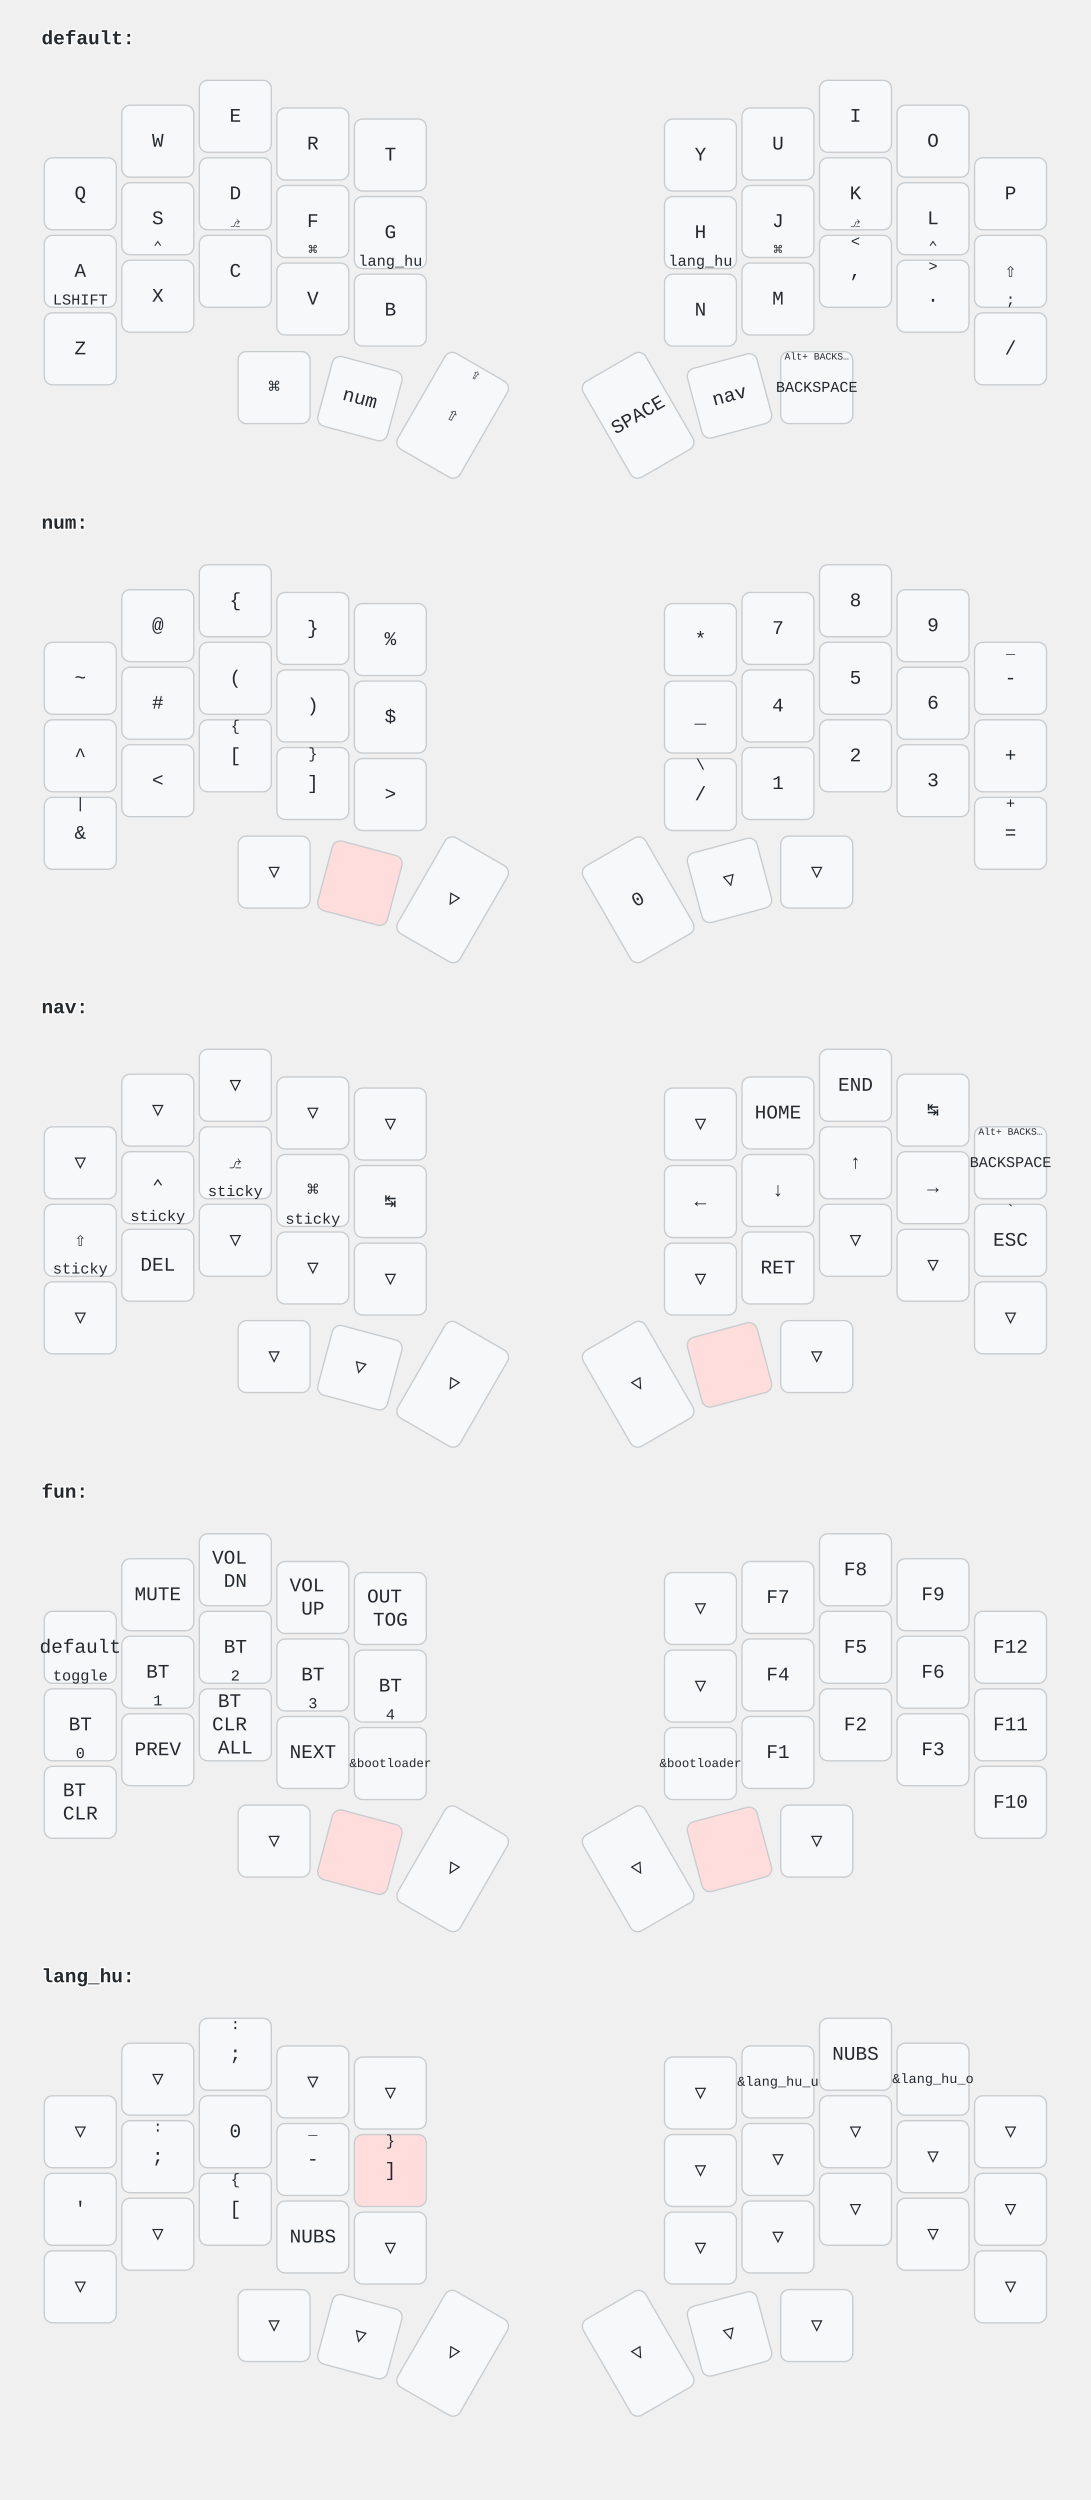
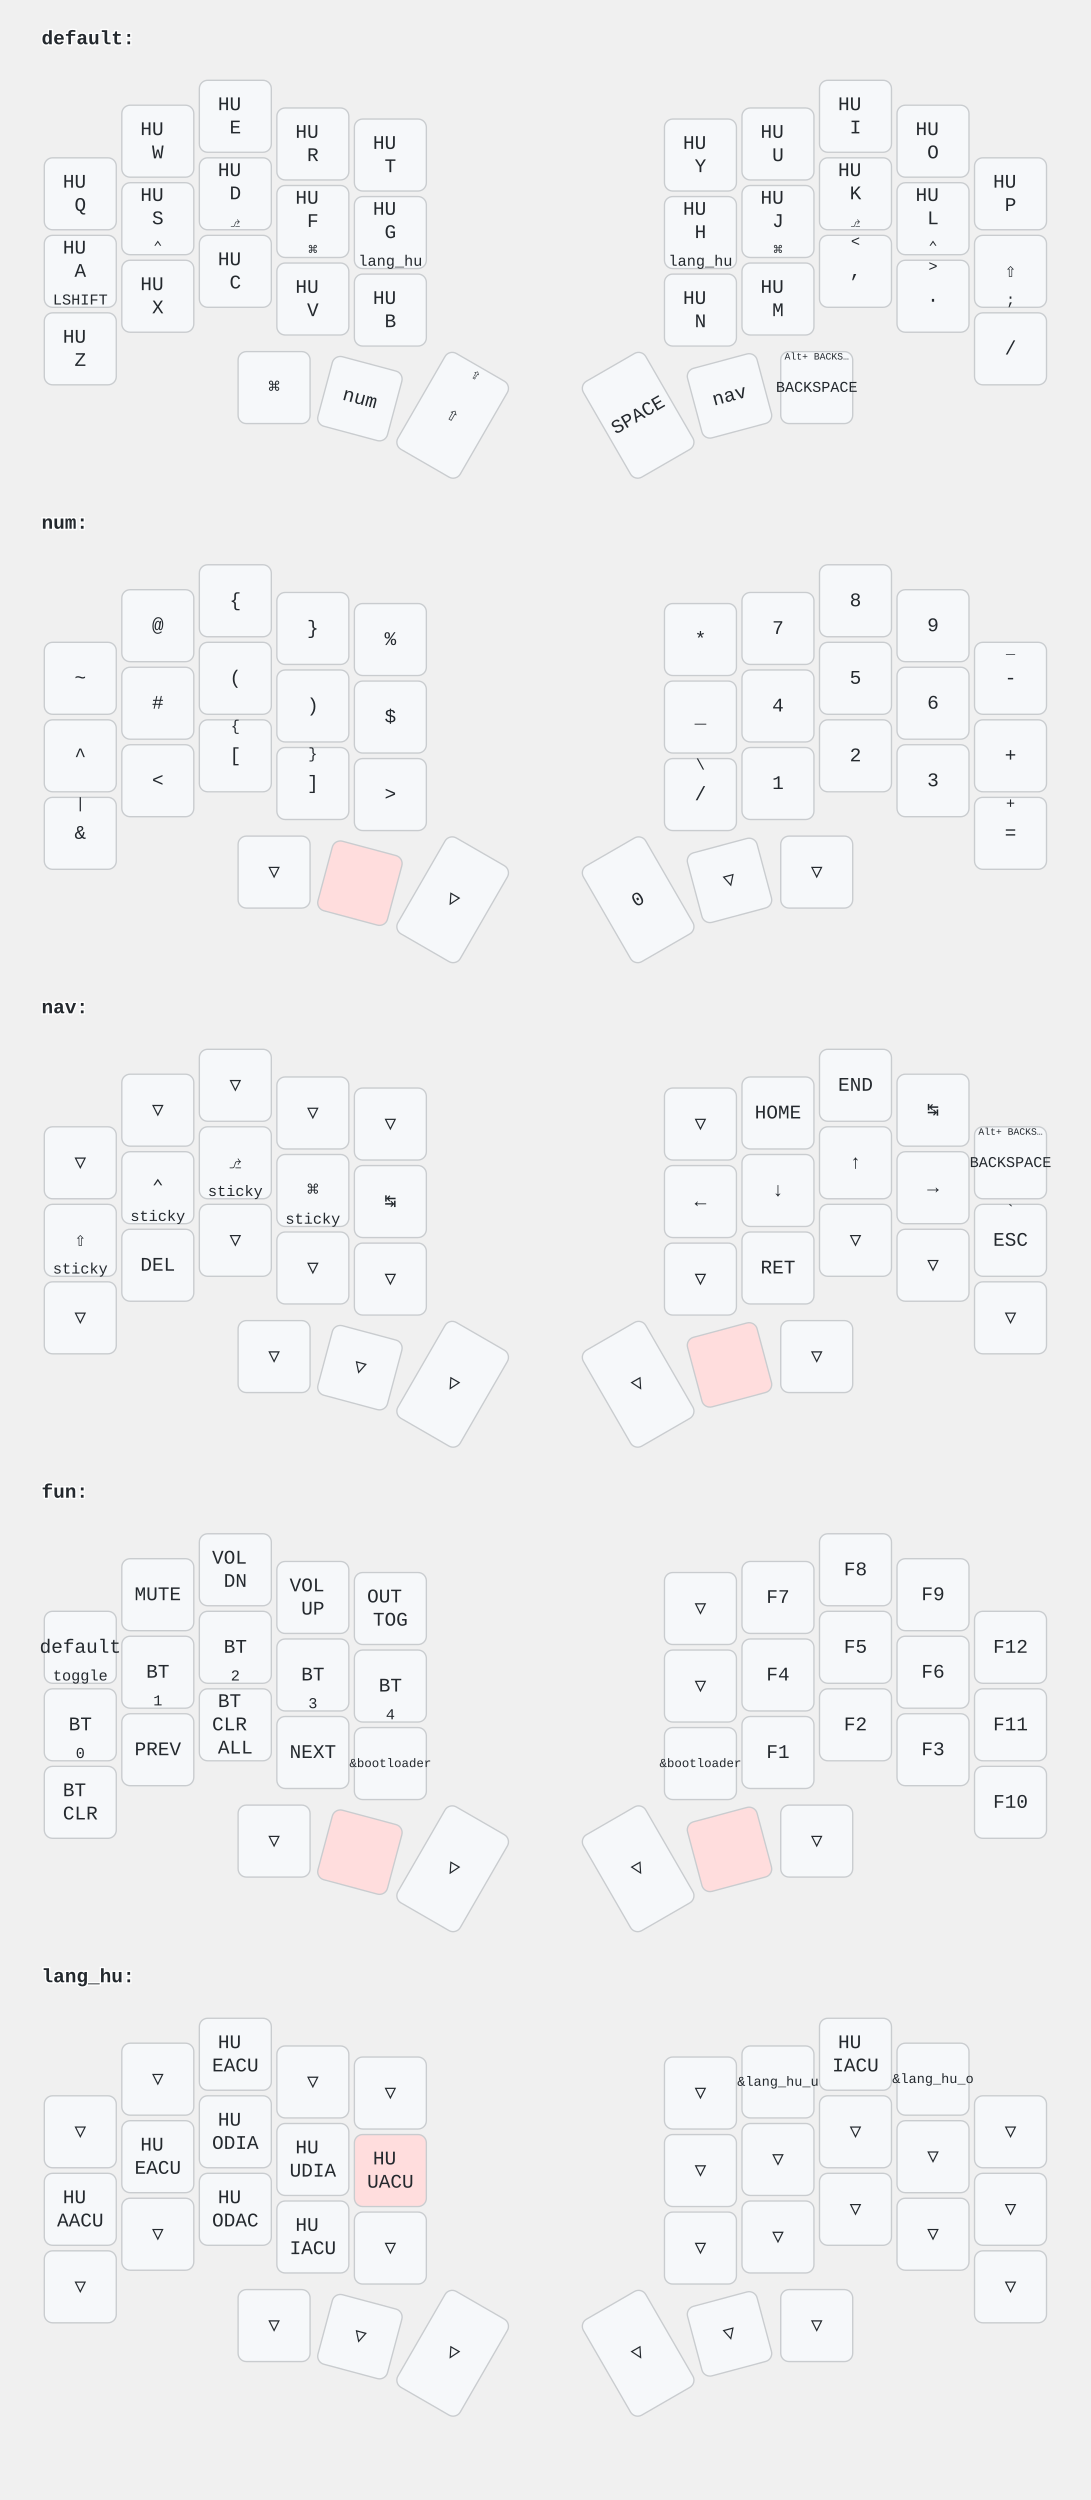
<svg xmlns="http://www.w3.org/2000/svg" width="788" height="1806" viewBox="0 0 788 1806" class="keymap">
  <style>/* font and background color specifications */
svg {
    font-family: SFMono-Regular,Consolas,Liberation Mono,Menlo,monospace;
    font-size: 14px;
    font-kerning: normal;
    text-rendering: optimizeLegibility;
    fill: #24292e;
}

/* default key styling */
rect {
    fill: #f6f8fa;
    stroke: #c9cccf;
    stroke-width: 1;
}

/* color accent for combo boxes */
rect.combo {
    fill: #cdf;
}

/* color accent for held keys */
rect.held, rect.combo.held {
    fill: #fdd;
}

/* color accent for ghost (optional) keys */
rect.ghost, rect.combo.ghost {
    fill: #ddd;
}

text {
    text-anchor: middle;
    dominant-baseline: middle;
}

/* styling for layer labels */
text.label {
    font-weight: bold;
    text-anchor: start;
    stroke: white;
    stroke-width: 2;
    paint-order: stroke;
}

/* styling for combo tap, and key hold/shifted label text */
text.combo, text.hold, text.shifted {
    font-size: 11px;
}

text.hold {
    text-anchor: middle;
    dominant-baseline: auto;
}

text.shifted {
    text-anchor: middle;
    dominant-baseline: hanging;
}

/* styling for hold/shifted label text in combo box */
text.combo.hold, text.combo.shifted {
    font-size: 8px;
}

/* styling for combo dendrons */
path {
    stroke-width: 1;
    stroke: gray;
    fill: none;
}
</style>
  <g transform="translate(30, 0)" class="layer-default">
    <text x="0" y="28" class="label">default:</text>
    <g transform="translate(0, 56)">
      <g transform="translate(28, 84)" class="key keypos-0">
        <rect rx="6" ry="6" x="-26" y="-26" width="52" height="52" class="key" />
-         <text x="0" y="0" class="key tap">Q</text>
+         <text x="0" y="0" class="key tap">
+           <tspan x="0" dy="-0.6em">HU</tspan>
+           <tspan x="0" dy="1.2em">Q</tspan>
+         </text>
      </g>
      <g transform="translate(84, 46)" class="key keypos-1">
        <rect rx="6" ry="6" x="-26" y="-26" width="52" height="52" class="key" />
-         <text x="0" y="0" class="key tap">W</text>
+         <text x="0" y="0" class="key tap">
+           <tspan x="0" dy="-0.6em">HU</tspan>
+           <tspan x="0" dy="1.2em">W</tspan>
+         </text>
      </g>
      <g transform="translate(140, 28)" class="key keypos-2">
        <rect rx="6" ry="6" x="-26" y="-26" width="52" height="52" class="key" />
-         <text x="0" y="0" class="key tap">E</text>
+         <text x="0" y="0" class="key tap">
+           <tspan x="0" dy="-0.6em">HU</tspan>
+           <tspan x="0" dy="1.2em">E</tspan>
+         </text>
      </g>
      <g transform="translate(196, 48)" class="key keypos-3">
        <rect rx="6" ry="6" x="-26" y="-26" width="52" height="52" class="key" />
-         <text x="0" y="0" class="key tap">R</text>
+         <text x="0" y="0" class="key tap">
+           <tspan x="0" dy="-0.6em">HU</tspan>
+           <tspan x="0" dy="1.2em">R</tspan>
+         </text>
      </g>
      <g transform="translate(252, 56)" class="key keypos-4">
        <rect rx="6" ry="6" x="-26" y="-26" width="52" height="52" class="key" />
-         <text x="0" y="0" class="key tap">T</text>
+         <text x="0" y="0" class="key tap">
+           <tspan x="0" dy="-0.6em">HU</tspan>
+           <tspan x="0" dy="1.2em">T</tspan>
+         </text>
      </g>
      <g transform="translate(476, 56)" class="key keypos-5">
        <rect rx="6" ry="6" x="-26" y="-26" width="52" height="52" class="key" />
-         <text x="0" y="0" class="key tap">Y</text>
+         <text x="0" y="0" class="key tap">
+           <tspan x="0" dy="-0.6em">HU</tspan>
+           <tspan x="0" dy="1.2em">Y</tspan>
+         </text>
      </g>
      <g transform="translate(532, 48)" class="key keypos-6">
        <rect rx="6" ry="6" x="-26" y="-26" width="52" height="52" class="key" />
-         <text x="0" y="0" class="key tap">U</text>
+         <text x="0" y="0" class="key tap">
+           <tspan x="0" dy="-0.6em">HU</tspan>
+           <tspan x="0" dy="1.2em">U</tspan>
+         </text>
      </g>
      <g transform="translate(588, 28)" class="key keypos-7">
        <rect rx="6" ry="6" x="-26" y="-26" width="52" height="52" class="key" />
-         <text x="0" y="0" class="key tap">I</text>
+         <text x="0" y="0" class="key tap">
+           <tspan x="0" dy="-0.6em">HU</tspan>
+           <tspan x="0" dy="1.2em">I</tspan>
+         </text>
      </g>
      <g transform="translate(644, 46)" class="key keypos-8">
        <rect rx="6" ry="6" x="-26" y="-26" width="52" height="52" class="key" />
-         <text x="0" y="0" class="key tap">O</text>
+         <text x="0" y="0" class="key tap">
+           <tspan x="0" dy="-0.6em">HU</tspan>
+           <tspan x="0" dy="1.2em">O</tspan>
+         </text>
      </g>
      <g transform="translate(700, 84)" class="key keypos-9">
        <rect rx="6" ry="6" x="-26" y="-26" width="52" height="52" class="key" />
-         <text x="0" y="0" class="key tap">P</text>
+         <text x="0" y="0" class="key tap">
+           <tspan x="0" dy="-0.6em">HU</tspan>
+           <tspan x="0" dy="1.2em">P</tspan>
+         </text>
      </g>
      <g transform="translate(28, 140)" class="key keypos-10">
        <rect rx="6" ry="6" x="-26" y="-26" width="52" height="52" class="key" />
-         <text x="0" y="0" class="key tap">A</text>
+         <text x="0" y="0" class="key tap">
+           <tspan x="0" dy="-1.2em">HU</tspan>
+           <tspan x="0" dy="1.2em">A</tspan>
+         </text>
        <text x="0" y="24" class="key hold">LSHIFT</text>
      </g>
      <g transform="translate(84, 102)" class="key keypos-11">
        <rect rx="6" ry="6" x="-26" y="-26" width="52" height="52" class="key" />
-         <text x="0" y="0" class="key tap">S</text>
+         <text x="0" y="0" class="key tap">
+           <tspan x="0" dy="-1.2em">HU</tspan>
+           <tspan x="0" dy="1.2em">S</tspan>
+         </text>
        <text x="0" y="24" class="key hold">⌃</text>
      </g>
      <g transform="translate(140, 84)" class="key keypos-12">
        <rect rx="6" ry="6" x="-26" y="-26" width="52" height="52" class="key" />
-         <text x="0" y="0" class="key tap">D</text>
+         <text x="0" y="0" class="key tap">
+           <tspan x="0" dy="-1.2em">HU</tspan>
+           <tspan x="0" dy="1.2em">D</tspan>
+         </text>
        <text x="0" y="24" class="key hold">⎇</text>
      </g>
      <g transform="translate(196, 104)" class="key keypos-13">
        <rect rx="6" ry="6" x="-26" y="-26" width="52" height="52" class="key" />
-         <text x="0" y="0" class="key tap">F</text>
+         <text x="0" y="0" class="key tap">
+           <tspan x="0" dy="-1.2em">HU</tspan>
+           <tspan x="0" dy="1.2em">F</tspan>
+         </text>
        <text x="0" y="24" class="key hold">⌘</text>
      </g>
      <g transform="translate(252, 112)" class="key keypos-14">
        <rect rx="6" ry="6" x="-26" y="-26" width="52" height="52" class="key" />
-         <text x="0" y="0" class="key tap">G</text>
+         <text x="0" y="0" class="key tap">
+           <tspan x="0" dy="-1.2em">HU</tspan>
+           <tspan x="0" dy="1.2em">G</tspan>
+         </text>
        <text x="0" y="24" class="key hold">lang_hu</text>
      </g>
      <g transform="translate(476, 112)" class="key keypos-15">
        <rect rx="6" ry="6" x="-26" y="-26" width="52" height="52" class="key" />
-         <text x="0" y="0" class="key tap">H</text>
+         <text x="0" y="0" class="key tap">
+           <tspan x="0" dy="-1.2em">HU</tspan>
+           <tspan x="0" dy="1.2em">H</tspan>
+         </text>
        <text x="0" y="24" class="key hold">lang_hu</text>
      </g>
      <g transform="translate(532, 104)" class="key keypos-16">
        <rect rx="6" ry="6" x="-26" y="-26" width="52" height="52" class="key" />
-         <text x="0" y="0" class="key tap">J</text>
+         <text x="0" y="0" class="key tap">
+           <tspan x="0" dy="-1.2em">HU</tspan>
+           <tspan x="0" dy="1.2em">J</tspan>
+         </text>
        <text x="0" y="24" class="key hold">⌘</text>
      </g>
      <g transform="translate(588, 84)" class="key keypos-17">
        <rect rx="6" ry="6" x="-26" y="-26" width="52" height="52" class="key" />
-         <text x="0" y="0" class="key tap">K</text>
+         <text x="0" y="0" class="key tap">
+           <tspan x="0" dy="-1.2em">HU</tspan>
+           <tspan x="0" dy="1.2em">K</tspan>
+         </text>
        <text x="0" y="24" class="key hold">⎇</text>
      </g>
      <g transform="translate(644, 102)" class="key keypos-18">
        <rect rx="6" ry="6" x="-26" y="-26" width="52" height="52" class="key" />
-         <text x="0" y="0" class="key tap">L</text>
+         <text x="0" y="0" class="key tap">
+           <tspan x="0" dy="-1.2em">HU</tspan>
+           <tspan x="0" dy="1.2em">L</tspan>
+         </text>
        <text x="0" y="24" class="key hold">⌃</text>
      </g>
      <g transform="translate(700, 140)" class="key keypos-19">
        <rect rx="6" ry="6" x="-26" y="-26" width="52" height="52" class="key" />
        <text x="0" y="0" class="key tap">⇧</text>
        <text x="0" y="24" class="key hold">;</text>
      </g>
      <g transform="translate(28, 196)" class="key keypos-20">
        <rect rx="6" ry="6" x="-26" y="-26" width="52" height="52" class="key" />
-         <text x="0" y="0" class="key tap">Z</text>
+         <text x="0" y="0" class="key tap">
+           <tspan x="0" dy="-0.6em">HU</tspan>
+           <tspan x="0" dy="1.2em">Z</tspan>
+         </text>
      </g>
      <g transform="translate(84, 158)" class="key keypos-21">
        <rect rx="6" ry="6" x="-26" y="-26" width="52" height="52" class="key" />
-         <text x="0" y="0" class="key tap">X</text>
+         <text x="0" y="0" class="key tap">
+           <tspan x="0" dy="-0.6em">HU</tspan>
+           <tspan x="0" dy="1.2em">X</tspan>
+         </text>
      </g>
      <g transform="translate(140, 140)" class="key keypos-22">
        <rect rx="6" ry="6" x="-26" y="-26" width="52" height="52" class="key" />
-         <text x="0" y="0" class="key tap">C</text>
+         <text x="0" y="0" class="key tap">
+           <tspan x="0" dy="-0.6em">HU</tspan>
+           <tspan x="0" dy="1.2em">C</tspan>
+         </text>
      </g>
      <g transform="translate(196, 160)" class="key keypos-23">
        <rect rx="6" ry="6" x="-26" y="-26" width="52" height="52" class="key" />
-         <text x="0" y="0" class="key tap">V</text>
+         <text x="0" y="0" class="key tap">
+           <tspan x="0" dy="-0.6em">HU</tspan>
+           <tspan x="0" dy="1.2em">V</tspan>
+         </text>
      </g>
      <g transform="translate(252, 168)" class="key keypos-24">
        <rect rx="6" ry="6" x="-26" y="-26" width="52" height="52" class="key" />
-         <text x="0" y="0" class="key tap">B</text>
+         <text x="0" y="0" class="key tap">
+           <tspan x="0" dy="-0.6em">HU</tspan>
+           <tspan x="0" dy="1.2em">B</tspan>
+         </text>
      </g>
      <g transform="translate(476, 168)" class="key keypos-25">
        <rect rx="6" ry="6" x="-26" y="-26" width="52" height="52" class="key" />
-         <text x="0" y="0" class="key tap">N</text>
+         <text x="0" y="0" class="key tap">
+           <tspan x="0" dy="-0.6em">HU</tspan>
+           <tspan x="0" dy="1.2em">N</tspan>
+         </text>
      </g>
      <g transform="translate(532, 160)" class="key keypos-26">
        <rect rx="6" ry="6" x="-26" y="-26" width="52" height="52" class="key" />
-         <text x="0" y="0" class="key tap">M</text>
+         <text x="0" y="0" class="key tap">
+           <tspan x="0" dy="-0.6em">HU</tspan>
+           <tspan x="0" dy="1.2em">M</tspan>
+         </text>
      </g>
      <g transform="translate(588, 140)" class="key keypos-27">
        <rect rx="6" ry="6" x="-26" y="-26" width="52" height="52" class="key" />
        <text x="0" y="0" class="key tap">,</text>
        <text x="0" y="-24" class="key shifted">&lt;</text>
      </g>
      <g transform="translate(644, 158)" class="key keypos-28">
        <rect rx="6" ry="6" x="-26" y="-26" width="52" height="52" class="key" />
        <text x="0" y="0" class="key tap">.</text>
        <text x="0" y="-24" class="key shifted">&gt;</text>
      </g>
      <g transform="translate(700, 196)" class="key keypos-29">
        <rect rx="6" ry="6" x="-26" y="-26" width="52" height="52" class="key" />
        <text x="0" y="0" class="key tap">/</text>
      </g>
      <g transform="translate(168, 224)" class="key keypos-30">
        <rect rx="6" ry="6" x="-26" y="-26" width="52" height="52" class="key" />
        <text x="0" y="0" class="key tap">⌘</text>
      </g>
      <g transform="translate(230, 232) rotate(15.0)" class="key keypos-31">
        <rect rx="6" ry="6" x="-26" y="-26" width="52" height="52" class="key" />
        <text x="0" y="0" class="key tap">num</text>
      </g>
      <g transform="translate(297, 244) rotate(30.0)" class="key keypos-32">
        <rect rx="6" ry="6" x="-26" y="-40" width="52" height="80" class="key" />
        <text x="0" y="0" class="key tap">⇧</text>
        <text x="0" y="-38" class="key shifted">⇪</text>
      </g>
      <g transform="translate(431, 244) rotate(-30.0)" class="key keypos-33">
        <rect rx="6" ry="6" x="-26" y="-40" width="52" height="80" class="key" />
        <text x="0" y="0" class="key tap">SPACE</text>
      </g>
      <g transform="translate(497, 230) rotate(-15.0)" class="key keypos-34">
        <rect rx="6" ry="6" x="-26" y="-26" width="52" height="52" class="key" />
        <text x="0" y="0" class="key tap">nav</text>
      </g>
      <g transform="translate(560, 224)" class="key keypos-35">
        <rect rx="6" ry="6" x="-26" y="-26" width="52" height="52" class="key" />
        <text x="0" y="0" class="key tap">
          <tspan style="font-size: 78%">BACKSPACE</tspan>
        </text>
        <text x="0" y="-24" class="key shifted">
          <tspan style="font-size: 64%">Alt+ BACKS…</tspan>
        </text>
      </g>
    </g>
  </g>
  <g transform="translate(30, 350)" class="layer-num">
    <text x="0" y="28" class="label">num:</text>
    <g transform="translate(0, 56)">
      <g transform="translate(28, 84)" class="key keypos-0">
        <rect rx="6" ry="6" x="-26" y="-26" width="52" height="52" class="key" />
        <text x="0" y="0" class="key tap">~</text>
      </g>
      <g transform="translate(84, 46)" class="key keypos-1">
        <rect rx="6" ry="6" x="-26" y="-26" width="52" height="52" class="key" />
        <text x="0" y="0" class="key tap">@</text>
      </g>
      <g transform="translate(140, 28)" class="key keypos-2">
        <rect rx="6" ry="6" x="-26" y="-26" width="52" height="52" class="key" />
        <text x="0" y="0" class="key tap">{</text>
      </g>
      <g transform="translate(196, 48)" class="key keypos-3">
        <rect rx="6" ry="6" x="-26" y="-26" width="52" height="52" class="key" />
        <text x="0" y="0" class="key tap">}</text>
      </g>
      <g transform="translate(252, 56)" class="key keypos-4">
        <rect rx="6" ry="6" x="-26" y="-26" width="52" height="52" class="key" />
        <text x="0" y="0" class="key tap">%</text>
      </g>
      <g transform="translate(476, 56)" class="key keypos-5">
        <rect rx="6" ry="6" x="-26" y="-26" width="52" height="52" class="key" />
        <text x="0" y="0" class="key tap">*</text>
      </g>
      <g transform="translate(532, 48)" class="key keypos-6">
        <rect rx="6" ry="6" x="-26" y="-26" width="52" height="52" class="key" />
        <text x="0" y="0" class="key tap">7</text>
      </g>
      <g transform="translate(588, 28)" class="key keypos-7">
        <rect rx="6" ry="6" x="-26" y="-26" width="52" height="52" class="key" />
        <text x="0" y="0" class="key tap">8</text>
      </g>
      <g transform="translate(644, 46)" class="key keypos-8">
        <rect rx="6" ry="6" x="-26" y="-26" width="52" height="52" class="key" />
        <text x="0" y="0" class="key tap">9</text>
      </g>
      <g transform="translate(700, 84)" class="key keypos-9">
        <rect rx="6" ry="6" x="-26" y="-26" width="52" height="52" class="key" />
        <text x="0" y="0" class="key tap">-</text>
        <text x="0" y="-24" class="key shifted">_</text>
      </g>
      <g transform="translate(28, 140)" class="key keypos-10">
        <rect rx="6" ry="6" x="-26" y="-26" width="52" height="52" class="key" />
        <text x="0" y="0" class="key tap">^</text>
      </g>
      <g transform="translate(84, 102)" class="key keypos-11">
        <rect rx="6" ry="6" x="-26" y="-26" width="52" height="52" class="key" />
        <text x="0" y="0" class="key tap">#</text>
      </g>
      <g transform="translate(140, 84)" class="key keypos-12">
        <rect rx="6" ry="6" x="-26" y="-26" width="52" height="52" class="key" />
        <text x="0" y="0" class="key tap">(</text>
      </g>
      <g transform="translate(196, 104)" class="key keypos-13">
        <rect rx="6" ry="6" x="-26" y="-26" width="52" height="52" class="key" />
        <text x="0" y="0" class="key tap">)</text>
      </g>
      <g transform="translate(252, 112)" class="key keypos-14">
        <rect rx="6" ry="6" x="-26" y="-26" width="52" height="52" class="key" />
        <text x="0" y="0" class="key tap">$</text>
      </g>
      <g transform="translate(476, 112)" class="key keypos-15">
        <rect rx="6" ry="6" x="-26" y="-26" width="52" height="52" class="key" />
        <text x="0" y="0" class="key tap">_</text>
      </g>
      <g transform="translate(532, 104)" class="key keypos-16">
        <rect rx="6" ry="6" x="-26" y="-26" width="52" height="52" class="key" />
        <text x="0" y="0" class="key tap">4</text>
      </g>
      <g transform="translate(588, 84)" class="key keypos-17">
        <rect rx="6" ry="6" x="-26" y="-26" width="52" height="52" class="key" />
        <text x="0" y="0" class="key tap">5</text>
      </g>
      <g transform="translate(644, 102)" class="key keypos-18">
        <rect rx="6" ry="6" x="-26" y="-26" width="52" height="52" class="key" />
        <text x="0" y="0" class="key tap">6</text>
      </g>
      <g transform="translate(700, 140)" class="key keypos-19">
        <rect rx="6" ry="6" x="-26" y="-26" width="52" height="52" class="key" />
        <text x="0" y="0" class="key tap">+</text>
      </g>
      <g transform="translate(28, 196)" class="key keypos-20">
        <rect rx="6" ry="6" x="-26" y="-26" width="52" height="52" class="key" />
        <text x="0" y="0" class="key tap">&amp;</text>
        <text x="0" y="-24" class="key shifted">|</text>
      </g>
      <g transform="translate(84, 158)" class="key keypos-21">
        <rect rx="6" ry="6" x="-26" y="-26" width="52" height="52" class="key" />
        <text x="0" y="0" class="key tap">&lt;</text>
      </g>
      <g transform="translate(140, 140)" class="key keypos-22">
        <rect rx="6" ry="6" x="-26" y="-26" width="52" height="52" class="key" />
        <text x="0" y="0" class="key tap">[</text>
        <text x="0" y="-24" class="key shifted">{</text>
      </g>
      <g transform="translate(196, 160)" class="key keypos-23">
        <rect rx="6" ry="6" x="-26" y="-26" width="52" height="52" class="key" />
        <text x="0" y="0" class="key tap">]</text>
        <text x="0" y="-24" class="key shifted">}</text>
      </g>
      <g transform="translate(252, 168)" class="key keypos-24">
        <rect rx="6" ry="6" x="-26" y="-26" width="52" height="52" class="key" />
        <text x="0" y="0" class="key tap">&gt;</text>
      </g>
      <g transform="translate(476, 168)" class="key keypos-25">
        <rect rx="6" ry="6" x="-26" y="-26" width="52" height="52" class="key" />
        <text x="0" y="0" class="key tap">/</text>
        <text x="0" y="-24" class="key shifted">\</text>
      </g>
      <g transform="translate(532, 160)" class="key keypos-26">
        <rect rx="6" ry="6" x="-26" y="-26" width="52" height="52" class="key" />
        <text x="0" y="0" class="key tap">1</text>
      </g>
      <g transform="translate(588, 140)" class="key keypos-27">
        <rect rx="6" ry="6" x="-26" y="-26" width="52" height="52" class="key" />
        <text x="0" y="0" class="key tap">2</text>
      </g>
      <g transform="translate(644, 158)" class="key keypos-28">
        <rect rx="6" ry="6" x="-26" y="-26" width="52" height="52" class="key" />
        <text x="0" y="0" class="key tap">3</text>
      </g>
      <g transform="translate(700, 196)" class="key keypos-29">
        <rect rx="6" ry="6" x="-26" y="-26" width="52" height="52" class="key" />
        <text x="0" y="0" class="key tap">=</text>
        <text x="0" y="-24" class="key shifted">+</text>
      </g>
      <g transform="translate(168, 224)" class="key trans keypos-30">
        <rect rx="6" ry="6" x="-26" y="-26" width="52" height="52" class="key trans" />
        <text x="0" y="0" class="key trans tap">▽</text>
      </g>
      <g transform="translate(230, 232) rotate(15.0)" class="key held keypos-31">
        <rect rx="6" ry="6" x="-26" y="-26" width="52" height="52" class="key held" />
      </g>
      <g transform="translate(297, 244) rotate(30.0)" class="key trans keypos-32">
        <rect rx="6" ry="6" x="-26" y="-40" width="52" height="80" class="key trans" />
        <text x="0" y="0" class="key trans tap">▽</text>
      </g>
      <g transform="translate(431, 244) rotate(-30.0)" class="key keypos-33">
        <rect rx="6" ry="6" x="-26" y="-40" width="52" height="80" class="key" />
        <text x="0" y="0" class="key tap">0</text>
      </g>
      <g transform="translate(497, 230) rotate(-15.0)" class="key trans keypos-34">
        <rect rx="6" ry="6" x="-26" y="-26" width="52" height="52" class="key trans" />
        <text x="0" y="0" class="key trans tap">▽</text>
      </g>
      <g transform="translate(560, 224)" class="key trans keypos-35">
        <rect rx="6" ry="6" x="-26" y="-26" width="52" height="52" class="key trans" />
        <text x="0" y="0" class="key trans tap">▽</text>
      </g>
    </g>
  </g>
  <g transform="translate(30, 700)" class="layer-nav">
    <text x="0" y="28" class="label">nav:</text>
    <g transform="translate(0, 56)">
      <g transform="translate(28, 84)" class="key trans keypos-0">
        <rect rx="6" ry="6" x="-26" y="-26" width="52" height="52" class="key trans" />
        <text x="0" y="0" class="key trans tap">▽</text>
      </g>
      <g transform="translate(84, 46)" class="key trans keypos-1">
        <rect rx="6" ry="6" x="-26" y="-26" width="52" height="52" class="key trans" />
        <text x="0" y="0" class="key trans tap">▽</text>
      </g>
      <g transform="translate(140, 28)" class="key trans keypos-2">
        <rect rx="6" ry="6" x="-26" y="-26" width="52" height="52" class="key trans" />
        <text x="0" y="0" class="key trans tap">▽</text>
      </g>
      <g transform="translate(196, 48)" class="key trans keypos-3">
        <rect rx="6" ry="6" x="-26" y="-26" width="52" height="52" class="key trans" />
        <text x="0" y="0" class="key trans tap">▽</text>
      </g>
      <g transform="translate(252, 56)" class="key trans keypos-4">
        <rect rx="6" ry="6" x="-26" y="-26" width="52" height="52" class="key trans" />
        <text x="0" y="0" class="key trans tap">▽</text>
      </g>
      <g transform="translate(476, 56)" class="key trans keypos-5">
        <rect rx="6" ry="6" x="-26" y="-26" width="52" height="52" class="key trans" />
        <text x="0" y="0" class="key trans tap">▽</text>
      </g>
      <g transform="translate(532, 48)" class="key keypos-6">
        <rect rx="6" ry="6" x="-26" y="-26" width="52" height="52" class="key" />
        <text x="0" y="0" class="key tap">HOME</text>
      </g>
      <g transform="translate(588, 28)" class="key keypos-7">
        <rect rx="6" ry="6" x="-26" y="-26" width="52" height="52" class="key" />
        <text x="0" y="0" class="key tap">END</text>
      </g>
      <g transform="translate(644, 46)" class="key keypos-8">
        <rect rx="6" ry="6" x="-26" y="-26" width="52" height="52" class="key" />
        <text x="0" y="0" class="key tap">↹</text>
      </g>
      <g transform="translate(700, 84)" class="key keypos-9">
        <rect rx="6" ry="6" x="-26" y="-26" width="52" height="52" class="key" />
        <text x="0" y="0" class="key tap">
          <tspan style="font-size: 78%">BACKSPACE</tspan>
        </text>
        <text x="0" y="-24" class="key shifted">
          <tspan style="font-size: 64%">Alt+ BACKS…</tspan>
        </text>
      </g>
      <g transform="translate(28, 140)" class="key keypos-10">
        <rect rx="6" ry="6" x="-26" y="-26" width="52" height="52" class="key" />
        <text x="0" y="0" class="key tap">⇧</text>
        <text x="0" y="24" class="key hold">sticky</text>
      </g>
      <g transform="translate(84, 102)" class="key keypos-11">
        <rect rx="6" ry="6" x="-26" y="-26" width="52" height="52" class="key" />
        <text x="0" y="0" class="key tap">⌃</text>
        <text x="0" y="24" class="key hold">sticky</text>
      </g>
      <g transform="translate(140, 84)" class="key keypos-12">
        <rect rx="6" ry="6" x="-26" y="-26" width="52" height="52" class="key" />
        <text x="0" y="0" class="key tap">⎇</text>
        <text x="0" y="24" class="key hold">sticky</text>
      </g>
      <g transform="translate(196, 104)" class="key keypos-13">
        <rect rx="6" ry="6" x="-26" y="-26" width="52" height="52" class="key" />
        <text x="0" y="0" class="key tap">⌘</text>
        <text x="0" y="24" class="key hold">sticky</text>
      </g>
      <g transform="translate(252, 112)" class="key keypos-14">
        <rect rx="6" ry="6" x="-26" y="-26" width="52" height="52" class="key" />
        <text x="0" y="0" class="key tap">↹</text>
      </g>
      <g transform="translate(476, 112)" class="key keypos-15">
        <rect rx="6" ry="6" x="-26" y="-26" width="52" height="52" class="key" />
        <text x="0" y="0" class="key tap">←</text>
      </g>
      <g transform="translate(532, 104)" class="key keypos-16">
        <rect rx="6" ry="6" x="-26" y="-26" width="52" height="52" class="key" />
        <text x="0" y="0" class="key tap">↓</text>
      </g>
      <g transform="translate(588, 84)" class="key keypos-17">
        <rect rx="6" ry="6" x="-26" y="-26" width="52" height="52" class="key" />
        <text x="0" y="0" class="key tap">↑</text>
      </g>
      <g transform="translate(644, 102)" class="key keypos-18">
        <rect rx="6" ry="6" x="-26" y="-26" width="52" height="52" class="key" />
        <text x="0" y="0" class="key tap">→</text>
      </g>
      <g transform="translate(700, 140)" class="key keypos-19">
        <rect rx="6" ry="6" x="-26" y="-26" width="52" height="52" class="key" />
        <text x="0" y="0" class="key tap">ESC</text>
        <text x="0" y="-24" class="key shifted">`</text>
      </g>
      <g transform="translate(28, 196)" class="key trans keypos-20">
        <rect rx="6" ry="6" x="-26" y="-26" width="52" height="52" class="key trans" />
        <text x="0" y="0" class="key trans tap">▽</text>
      </g>
      <g transform="translate(84, 158)" class="key keypos-21">
        <rect rx="6" ry="6" x="-26" y="-26" width="52" height="52" class="key" />
        <text x="0" y="0" class="key tap">DEL</text>
      </g>
      <g transform="translate(140, 140)" class="key trans keypos-22">
        <rect rx="6" ry="6" x="-26" y="-26" width="52" height="52" class="key trans" />
        <text x="0" y="0" class="key trans tap">▽</text>
      </g>
      <g transform="translate(196, 160)" class="key trans keypos-23">
        <rect rx="6" ry="6" x="-26" y="-26" width="52" height="52" class="key trans" />
        <text x="0" y="0" class="key trans tap">▽</text>
      </g>
      <g transform="translate(252, 168)" class="key trans keypos-24">
        <rect rx="6" ry="6" x="-26" y="-26" width="52" height="52" class="key trans" />
        <text x="0" y="0" class="key trans tap">▽</text>
      </g>
      <g transform="translate(476, 168)" class="key trans keypos-25">
        <rect rx="6" ry="6" x="-26" y="-26" width="52" height="52" class="key trans" />
        <text x="0" y="0" class="key trans tap">▽</text>
      </g>
      <g transform="translate(532, 160)" class="key keypos-26">
        <rect rx="6" ry="6" x="-26" y="-26" width="52" height="52" class="key" />
        <text x="0" y="0" class="key tap">RET</text>
      </g>
      <g transform="translate(588, 140)" class="key trans keypos-27">
        <rect rx="6" ry="6" x="-26" y="-26" width="52" height="52" class="key trans" />
        <text x="0" y="0" class="key trans tap">▽</text>
      </g>
      <g transform="translate(644, 158)" class="key trans keypos-28">
        <rect rx="6" ry="6" x="-26" y="-26" width="52" height="52" class="key trans" />
        <text x="0" y="0" class="key trans tap">▽</text>
      </g>
      <g transform="translate(700, 196)" class="key trans keypos-29">
        <rect rx="6" ry="6" x="-26" y="-26" width="52" height="52" class="key trans" />
        <text x="0" y="0" class="key trans tap">▽</text>
      </g>
      <g transform="translate(168, 224)" class="key trans keypos-30">
        <rect rx="6" ry="6" x="-26" y="-26" width="52" height="52" class="key trans" />
        <text x="0" y="0" class="key trans tap">▽</text>
      </g>
      <g transform="translate(230, 232) rotate(15.0)" class="key trans keypos-31">
        <rect rx="6" ry="6" x="-26" y="-26" width="52" height="52" class="key trans" />
        <text x="0" y="0" class="key trans tap">▽</text>
      </g>
      <g transform="translate(297, 244) rotate(30.0)" class="key trans keypos-32">
        <rect rx="6" ry="6" x="-26" y="-40" width="52" height="80" class="key trans" />
        <text x="0" y="0" class="key trans tap">▽</text>
      </g>
      <g transform="translate(431, 244) rotate(-30.0)" class="key trans keypos-33">
        <rect rx="6" ry="6" x="-26" y="-40" width="52" height="80" class="key trans" />
        <text x="0" y="0" class="key trans tap">▽</text>
      </g>
      <g transform="translate(497, 230) rotate(-15.0)" class="key held keypos-34">
        <rect rx="6" ry="6" x="-26" y="-26" width="52" height="52" class="key held" />
      </g>
      <g transform="translate(560, 224)" class="key trans keypos-35">
        <rect rx="6" ry="6" x="-26" y="-26" width="52" height="52" class="key trans" />
        <text x="0" y="0" class="key trans tap">▽</text>
      </g>
    </g>
  </g>
  <g transform="translate(30, 1050)" class="layer-fun">
    <text x="0" y="28" class="label">fun:</text>
    <g transform="translate(0, 56)">
      <g transform="translate(28, 84)" class="key keypos-0">
        <rect rx="6" ry="6" x="-26" y="-26" width="52" height="52" class="key" />
        <text x="0" y="0" class="key tap">default</text>
        <text x="0" y="24" class="key hold">toggle</text>
      </g>
      <g transform="translate(84, 46)" class="key keypos-1">
        <rect rx="6" ry="6" x="-26" y="-26" width="52" height="52" class="key" />
        <text x="0" y="0" class="key tap">MUTE</text>
      </g>
      <g transform="translate(140, 28)" class="key keypos-2">
        <rect rx="6" ry="6" x="-26" y="-26" width="52" height="52" class="key" />
        <text x="0" y="0" class="key tap">
          <tspan x="0" dy="-0.6em">VOL</tspan>
          <tspan x="0" dy="1.2em">DN</tspan>
        </text>
      </g>
      <g transform="translate(196, 48)" class="key keypos-3">
        <rect rx="6" ry="6" x="-26" y="-26" width="52" height="52" class="key" />
        <text x="0" y="0" class="key tap">
          <tspan x="0" dy="-0.6em">VOL</tspan>
          <tspan x="0" dy="1.2em">UP</tspan>
        </text>
      </g>
      <g transform="translate(252, 56)" class="key keypos-4">
        <rect rx="6" ry="6" x="-26" y="-26" width="52" height="52" class="key" />
        <text x="0" y="0" class="key tap">
          <tspan x="0" dy="-0.6em">OUT</tspan>
          <tspan x="0" dy="1.2em">TOG</tspan>
        </text>
      </g>
      <g transform="translate(476, 56)" class="key trans keypos-5">
        <rect rx="6" ry="6" x="-26" y="-26" width="52" height="52" class="key trans" />
        <text x="0" y="0" class="key trans tap">▽</text>
      </g>
      <g transform="translate(532, 48)" class="key keypos-6">
        <rect rx="6" ry="6" x="-26" y="-26" width="52" height="52" class="key" />
        <text x="0" y="0" class="key tap">F7</text>
      </g>
      <g transform="translate(588, 28)" class="key keypos-7">
        <rect rx="6" ry="6" x="-26" y="-26" width="52" height="52" class="key" />
        <text x="0" y="0" class="key tap">F8</text>
      </g>
      <g transform="translate(644, 46)" class="key keypos-8">
        <rect rx="6" ry="6" x="-26" y="-26" width="52" height="52" class="key" />
        <text x="0" y="0" class="key tap">F9</text>
      </g>
      <g transform="translate(700, 84)" class="key keypos-9">
        <rect rx="6" ry="6" x="-26" y="-26" width="52" height="52" class="key" />
        <text x="0" y="0" class="key tap">F12</text>
      </g>
      <g transform="translate(28, 140)" class="key keypos-10">
        <rect rx="6" ry="6" x="-26" y="-26" width="52" height="52" class="key" />
        <text x="0" y="0" class="key tap">BT</text>
        <text x="0" y="24" class="key hold">0</text>
      </g>
      <g transform="translate(84, 102)" class="key keypos-11">
        <rect rx="6" ry="6" x="-26" y="-26" width="52" height="52" class="key" />
        <text x="0" y="0" class="key tap">BT</text>
        <text x="0" y="24" class="key hold">1</text>
      </g>
      <g transform="translate(140, 84)" class="key keypos-12">
        <rect rx="6" ry="6" x="-26" y="-26" width="52" height="52" class="key" />
        <text x="0" y="0" class="key tap">BT</text>
        <text x="0" y="24" class="key hold">2</text>
      </g>
      <g transform="translate(196, 104)" class="key keypos-13">
        <rect rx="6" ry="6" x="-26" y="-26" width="52" height="52" class="key" />
        <text x="0" y="0" class="key tap">BT</text>
        <text x="0" y="24" class="key hold">3</text>
      </g>
      <g transform="translate(252, 112)" class="key keypos-14">
        <rect rx="6" ry="6" x="-26" y="-26" width="52" height="52" class="key" />
        <text x="0" y="0" class="key tap">BT</text>
        <text x="0" y="24" class="key hold">4</text>
      </g>
      <g transform="translate(476, 112)" class="key trans keypos-15">
        <rect rx="6" ry="6" x="-26" y="-26" width="52" height="52" class="key trans" />
        <text x="0" y="0" class="key trans tap">▽</text>
      </g>
      <g transform="translate(532, 104)" class="key keypos-16">
        <rect rx="6" ry="6" x="-26" y="-26" width="52" height="52" class="key" />
        <text x="0" y="0" class="key tap">F4</text>
      </g>
      <g transform="translate(588, 84)" class="key keypos-17">
        <rect rx="6" ry="6" x="-26" y="-26" width="52" height="52" class="key" />
        <text x="0" y="0" class="key tap">F5</text>
      </g>
      <g transform="translate(644, 102)" class="key keypos-18">
        <rect rx="6" ry="6" x="-26" y="-26" width="52" height="52" class="key" />
        <text x="0" y="0" class="key tap">F6</text>
      </g>
      <g transform="translate(700, 140)" class="key keypos-19">
        <rect rx="6" ry="6" x="-26" y="-26" width="52" height="52" class="key" />
        <text x="0" y="0" class="key tap">F11</text>
      </g>
      <g transform="translate(28, 196)" class="key keypos-20">
        <rect rx="6" ry="6" x="-26" y="-26" width="52" height="52" class="key" />
        <text x="0" y="0" class="key tap">
          <tspan x="0" dy="-0.6em">BT</tspan>
          <tspan x="0" dy="1.2em">CLR</tspan>
        </text>
      </g>
      <g transform="translate(84, 158)" class="key keypos-21">
        <rect rx="6" ry="6" x="-26" y="-26" width="52" height="52" class="key" />
        <text x="0" y="0" class="key tap">PREV</text>
      </g>
      <g transform="translate(140, 140)" class="key keypos-22">
        <rect rx="6" ry="6" x="-26" y="-26" width="52" height="52" class="key" />
        <text x="0" y="0" class="key tap">
          <tspan x="0" dy="-1.2em">BT</tspan>
          <tspan x="0" dy="1.2em">CLR</tspan>
          <tspan x="0" dy="1.2em">ALL</tspan>
        </text>
      </g>
      <g transform="translate(196, 160)" class="key keypos-23">
        <rect rx="6" ry="6" x="-26" y="-26" width="52" height="52" class="key" />
        <text x="0" y="0" class="key tap">NEXT</text>
      </g>
      <g transform="translate(252, 168)" class="key keypos-24">
        <rect rx="6" ry="6" x="-26" y="-26" width="52" height="52" class="key" />
        <text x="0" y="0" class="key tap">
          <tspan style="font-size: 64%">&amp;bootloader</tspan>
        </text>
      </g>
      <g transform="translate(476, 168)" class="key keypos-25">
        <rect rx="6" ry="6" x="-26" y="-26" width="52" height="52" class="key" />
        <text x="0" y="0" class="key tap">
          <tspan style="font-size: 64%">&amp;bootloader</tspan>
        </text>
      </g>
      <g transform="translate(532, 160)" class="key keypos-26">
        <rect rx="6" ry="6" x="-26" y="-26" width="52" height="52" class="key" />
        <text x="0" y="0" class="key tap">F1</text>
      </g>
      <g transform="translate(588, 140)" class="key keypos-27">
        <rect rx="6" ry="6" x="-26" y="-26" width="52" height="52" class="key" />
        <text x="0" y="0" class="key tap">F2</text>
      </g>
      <g transform="translate(644, 158)" class="key keypos-28">
        <rect rx="6" ry="6" x="-26" y="-26" width="52" height="52" class="key" />
        <text x="0" y="0" class="key tap">F3</text>
      </g>
      <g transform="translate(700, 196)" class="key keypos-29">
        <rect rx="6" ry="6" x="-26" y="-26" width="52" height="52" class="key" />
        <text x="0" y="0" class="key tap">F10</text>
      </g>
      <g transform="translate(168, 224)" class="key trans keypos-30">
        <rect rx="6" ry="6" x="-26" y="-26" width="52" height="52" class="key trans" />
        <text x="0" y="0" class="key trans tap">▽</text>
      </g>
      <g transform="translate(230, 232) rotate(15.0)" class="key held keypos-31">
        <rect rx="6" ry="6" x="-26" y="-26" width="52" height="52" class="key held" />
      </g>
      <g transform="translate(297, 244) rotate(30.0)" class="key trans keypos-32">
        <rect rx="6" ry="6" x="-26" y="-40" width="52" height="80" class="key trans" />
        <text x="0" y="0" class="key trans tap">▽</text>
      </g>
      <g transform="translate(431, 244) rotate(-30.0)" class="key trans keypos-33">
        <rect rx="6" ry="6" x="-26" y="-40" width="52" height="80" class="key trans" />
        <text x="0" y="0" class="key trans tap">▽</text>
      </g>
      <g transform="translate(497, 230) rotate(-15.0)" class="key held keypos-34">
        <rect rx="6" ry="6" x="-26" y="-26" width="52" height="52" class="key held" />
      </g>
      <g transform="translate(560, 224)" class="key trans keypos-35">
        <rect rx="6" ry="6" x="-26" y="-26" width="52" height="52" class="key trans" />
        <text x="0" y="0" class="key trans tap">▽</text>
      </g>
    </g>
  </g>
  <g transform="translate(30, 1400)" class="layer-lang_hu">
    <text x="0" y="28" class="label">lang_hu:</text>
    <g transform="translate(0, 56)">
      <g transform="translate(28, 84)" class="key trans keypos-0">
        <rect rx="6" ry="6" x="-26" y="-26" width="52" height="52" class="key trans" />
        <text x="0" y="0" class="key trans tap">▽</text>
      </g>
      <g transform="translate(84, 46)" class="key trans keypos-1">
        <rect rx="6" ry="6" x="-26" y="-26" width="52" height="52" class="key trans" />
        <text x="0" y="0" class="key trans tap">▽</text>
      </g>
      <g transform="translate(140, 28)" class="key keypos-2">
        <rect rx="6" ry="6" x="-26" y="-26" width="52" height="52" class="key" />
-         <text x="0" y="0" class="key tap">;</text>
-         <text x="0" y="-24" class="key shifted">:</text>
+         <text x="0" y="0" class="key tap">
+           <tspan x="0" dy="-0.6em">HU</tspan>
+           <tspan x="0" dy="1.2em">EACU</tspan>
+         </text>
      </g>
      <g transform="translate(196, 48)" class="key trans keypos-3">
        <rect rx="6" ry="6" x="-26" y="-26" width="52" height="52" class="key trans" />
        <text x="0" y="0" class="key trans tap">▽</text>
      </g>
      <g transform="translate(252, 56)" class="key trans keypos-4">
        <rect rx="6" ry="6" x="-26" y="-26" width="52" height="52" class="key trans" />
        <text x="0" y="0" class="key trans tap">▽</text>
      </g>
      <g transform="translate(476, 56)" class="key trans keypos-5">
        <rect rx="6" ry="6" x="-26" y="-26" width="52" height="52" class="key trans" />
        <text x="0" y="0" class="key trans tap">▽</text>
      </g>
      <g transform="translate(532, 48)" class="key keypos-6">
        <rect rx="6" ry="6" x="-26" y="-26" width="52" height="52" class="key" />
        <text x="0" y="0" class="key tap">
          <tspan style="font-size: 70%">&amp;lang_hu_u</tspan>
        </text>
      </g>
      <g transform="translate(588, 28)" class="key keypos-7">
        <rect rx="6" ry="6" x="-26" y="-26" width="52" height="52" class="key" />
-         <text x="0" y="0" class="key tap">NUBS</text>
+         <text x="0" y="0" class="key tap">
+           <tspan x="0" dy="-0.6em">HU</tspan>
+           <tspan x="0" dy="1.2em">IACU</tspan>
+         </text>
      </g>
      <g transform="translate(644, 46)" class="key keypos-8">
        <rect rx="6" ry="6" x="-26" y="-26" width="52" height="52" class="key" />
        <text x="0" y="0" class="key tap">
          <tspan style="font-size: 70%">&amp;lang_hu_o</tspan>
        </text>
      </g>
      <g transform="translate(700, 84)" class="key trans keypos-9">
        <rect rx="6" ry="6" x="-26" y="-26" width="52" height="52" class="key trans" />
        <text x="0" y="0" class="key trans tap">▽</text>
      </g>
      <g transform="translate(28, 140)" class="key keypos-10">
        <rect rx="6" ry="6" x="-26" y="-26" width="52" height="52" class="key" />
-         <text x="0" y="0" class="key tap">'</text>
+         <text x="0" y="0" class="key tap">
+           <tspan x="0" dy="-0.6em">HU</tspan>
+           <tspan x="0" dy="1.2em">AACU</tspan>
+         </text>
      </g>
      <g transform="translate(84, 102)" class="key keypos-11">
        <rect rx="6" ry="6" x="-26" y="-26" width="52" height="52" class="key" />
-         <text x="0" y="0" class="key tap">;</text>
-         <text x="0" y="-24" class="key shifted">:</text>
+         <text x="0" y="0" class="key tap">
+           <tspan x="0" dy="-0.6em">HU</tspan>
+           <tspan x="0" dy="1.2em">EACU</tspan>
+         </text>
      </g>
      <g transform="translate(140, 84)" class="key keypos-12">
        <rect rx="6" ry="6" x="-26" y="-26" width="52" height="52" class="key" />
-         <text x="0" y="0" class="key tap">0</text>
+         <text x="0" y="0" class="key tap">
+           <tspan x="0" dy="-0.6em">HU</tspan>
+           <tspan x="0" dy="1.2em">ODIA</tspan>
+         </text>
      </g>
      <g transform="translate(196, 104)" class="key keypos-13">
        <rect rx="6" ry="6" x="-26" y="-26" width="52" height="52" class="key" />
-         <text x="0" y="0" class="key tap">-</text>
-         <text x="0" y="-24" class="key shifted">_</text>
+         <text x="0" y="0" class="key tap">
+           <tspan x="0" dy="-0.6em">HU</tspan>
+           <tspan x="0" dy="1.2em">UDIA</tspan>
+         </text>
      </g>
      <g transform="translate(252, 112)" class="key held keypos-14">
        <rect rx="6" ry="6" x="-26" y="-26" width="52" height="52" class="key held" />
-         <text x="0" y="0" class="key held tap">]</text>
-         <text x="0" y="-24" class="key held shifted">}</text>
+         <text x="0" y="0" class="key held tap">
+           <tspan x="0" dy="-0.6em">HU</tspan>
+           <tspan x="0" dy="1.2em">UACU</tspan>
+         </text>
      </g>
      <g transform="translate(476, 112)" class="key trans keypos-15">
        <rect rx="6" ry="6" x="-26" y="-26" width="52" height="52" class="key trans" />
        <text x="0" y="0" class="key trans tap">▽</text>
      </g>
      <g transform="translate(532, 104)" class="key trans keypos-16">
        <rect rx="6" ry="6" x="-26" y="-26" width="52" height="52" class="key trans" />
        <text x="0" y="0" class="key trans tap">▽</text>
      </g>
      <g transform="translate(588, 84)" class="key trans keypos-17">
        <rect rx="6" ry="6" x="-26" y="-26" width="52" height="52" class="key trans" />
        <text x="0" y="0" class="key trans tap">▽</text>
      </g>
      <g transform="translate(644, 102)" class="key trans keypos-18">
        <rect rx="6" ry="6" x="-26" y="-26" width="52" height="52" class="key trans" />
        <text x="0" y="0" class="key trans tap">▽</text>
      </g>
      <g transform="translate(700, 140)" class="key trans keypos-19">
        <rect rx="6" ry="6" x="-26" y="-26" width="52" height="52" class="key trans" />
        <text x="0" y="0" class="key trans tap">▽</text>
      </g>
      <g transform="translate(28, 196)" class="key trans keypos-20">
        <rect rx="6" ry="6" x="-26" y="-26" width="52" height="52" class="key trans" />
        <text x="0" y="0" class="key trans tap">▽</text>
      </g>
      <g transform="translate(84, 158)" class="key trans keypos-21">
        <rect rx="6" ry="6" x="-26" y="-26" width="52" height="52" class="key trans" />
        <text x="0" y="0" class="key trans tap">▽</text>
      </g>
      <g transform="translate(140, 140)" class="key keypos-22">
        <rect rx="6" ry="6" x="-26" y="-26" width="52" height="52" class="key" />
-         <text x="0" y="0" class="key tap">[</text>
-         <text x="0" y="-24" class="key shifted">{</text>
+         <text x="0" y="0" class="key tap">
+           <tspan x="0" dy="-0.6em">HU</tspan>
+           <tspan x="0" dy="1.2em">ODAC</tspan>
+         </text>
      </g>
      <g transform="translate(196, 160)" class="key keypos-23">
        <rect rx="6" ry="6" x="-26" y="-26" width="52" height="52" class="key" />
-         <text x="0" y="0" class="key tap">NUBS</text>
+         <text x="0" y="0" class="key tap">
+           <tspan x="0" dy="-0.6em">HU</tspan>
+           <tspan x="0" dy="1.2em">IACU</tspan>
+         </text>
      </g>
      <g transform="translate(252, 168)" class="key trans keypos-24">
        <rect rx="6" ry="6" x="-26" y="-26" width="52" height="52" class="key trans" />
        <text x="0" y="0" class="key trans tap">▽</text>
      </g>
      <g transform="translate(476, 168)" class="key trans keypos-25">
        <rect rx="6" ry="6" x="-26" y="-26" width="52" height="52" class="key trans" />
        <text x="0" y="0" class="key trans tap">▽</text>
      </g>
      <g transform="translate(532, 160)" class="key trans keypos-26">
        <rect rx="6" ry="6" x="-26" y="-26" width="52" height="52" class="key trans" />
        <text x="0" y="0" class="key trans tap">▽</text>
      </g>
      <g transform="translate(588, 140)" class="key trans keypos-27">
        <rect rx="6" ry="6" x="-26" y="-26" width="52" height="52" class="key trans" />
        <text x="0" y="0" class="key trans tap">▽</text>
      </g>
      <g transform="translate(644, 158)" class="key trans keypos-28">
        <rect rx="6" ry="6" x="-26" y="-26" width="52" height="52" class="key trans" />
        <text x="0" y="0" class="key trans tap">▽</text>
      </g>
      <g transform="translate(700, 196)" class="key trans keypos-29">
        <rect rx="6" ry="6" x="-26" y="-26" width="52" height="52" class="key trans" />
        <text x="0" y="0" class="key trans tap">▽</text>
      </g>
      <g transform="translate(168, 224)" class="key trans keypos-30">
        <rect rx="6" ry="6" x="-26" y="-26" width="52" height="52" class="key trans" />
        <text x="0" y="0" class="key trans tap">▽</text>
      </g>
      <g transform="translate(230, 232) rotate(15.0)" class="key trans keypos-31">
        <rect rx="6" ry="6" x="-26" y="-26" width="52" height="52" class="key trans" />
        <text x="0" y="0" class="key trans tap">▽</text>
      </g>
      <g transform="translate(297, 244) rotate(30.0)" class="key trans keypos-32">
        <rect rx="6" ry="6" x="-26" y="-40" width="52" height="80" class="key trans" />
        <text x="0" y="0" class="key trans tap">▽</text>
      </g>
      <g transform="translate(431, 244) rotate(-30.0)" class="key trans keypos-33">
        <rect rx="6" ry="6" x="-26" y="-40" width="52" height="80" class="key trans" />
        <text x="0" y="0" class="key trans tap">▽</text>
      </g>
      <g transform="translate(497, 230) rotate(-15.0)" class="key trans keypos-34">
        <rect rx="6" ry="6" x="-26" y="-26" width="52" height="52" class="key trans" />
        <text x="0" y="0" class="key trans tap">▽</text>
      </g>
      <g transform="translate(560, 224)" class="key trans keypos-35">
        <rect rx="6" ry="6" x="-26" y="-26" width="52" height="52" class="key trans" />
        <text x="0" y="0" class="key trans tap">▽</text>
      </g>
    </g>
  </g>
</svg>
